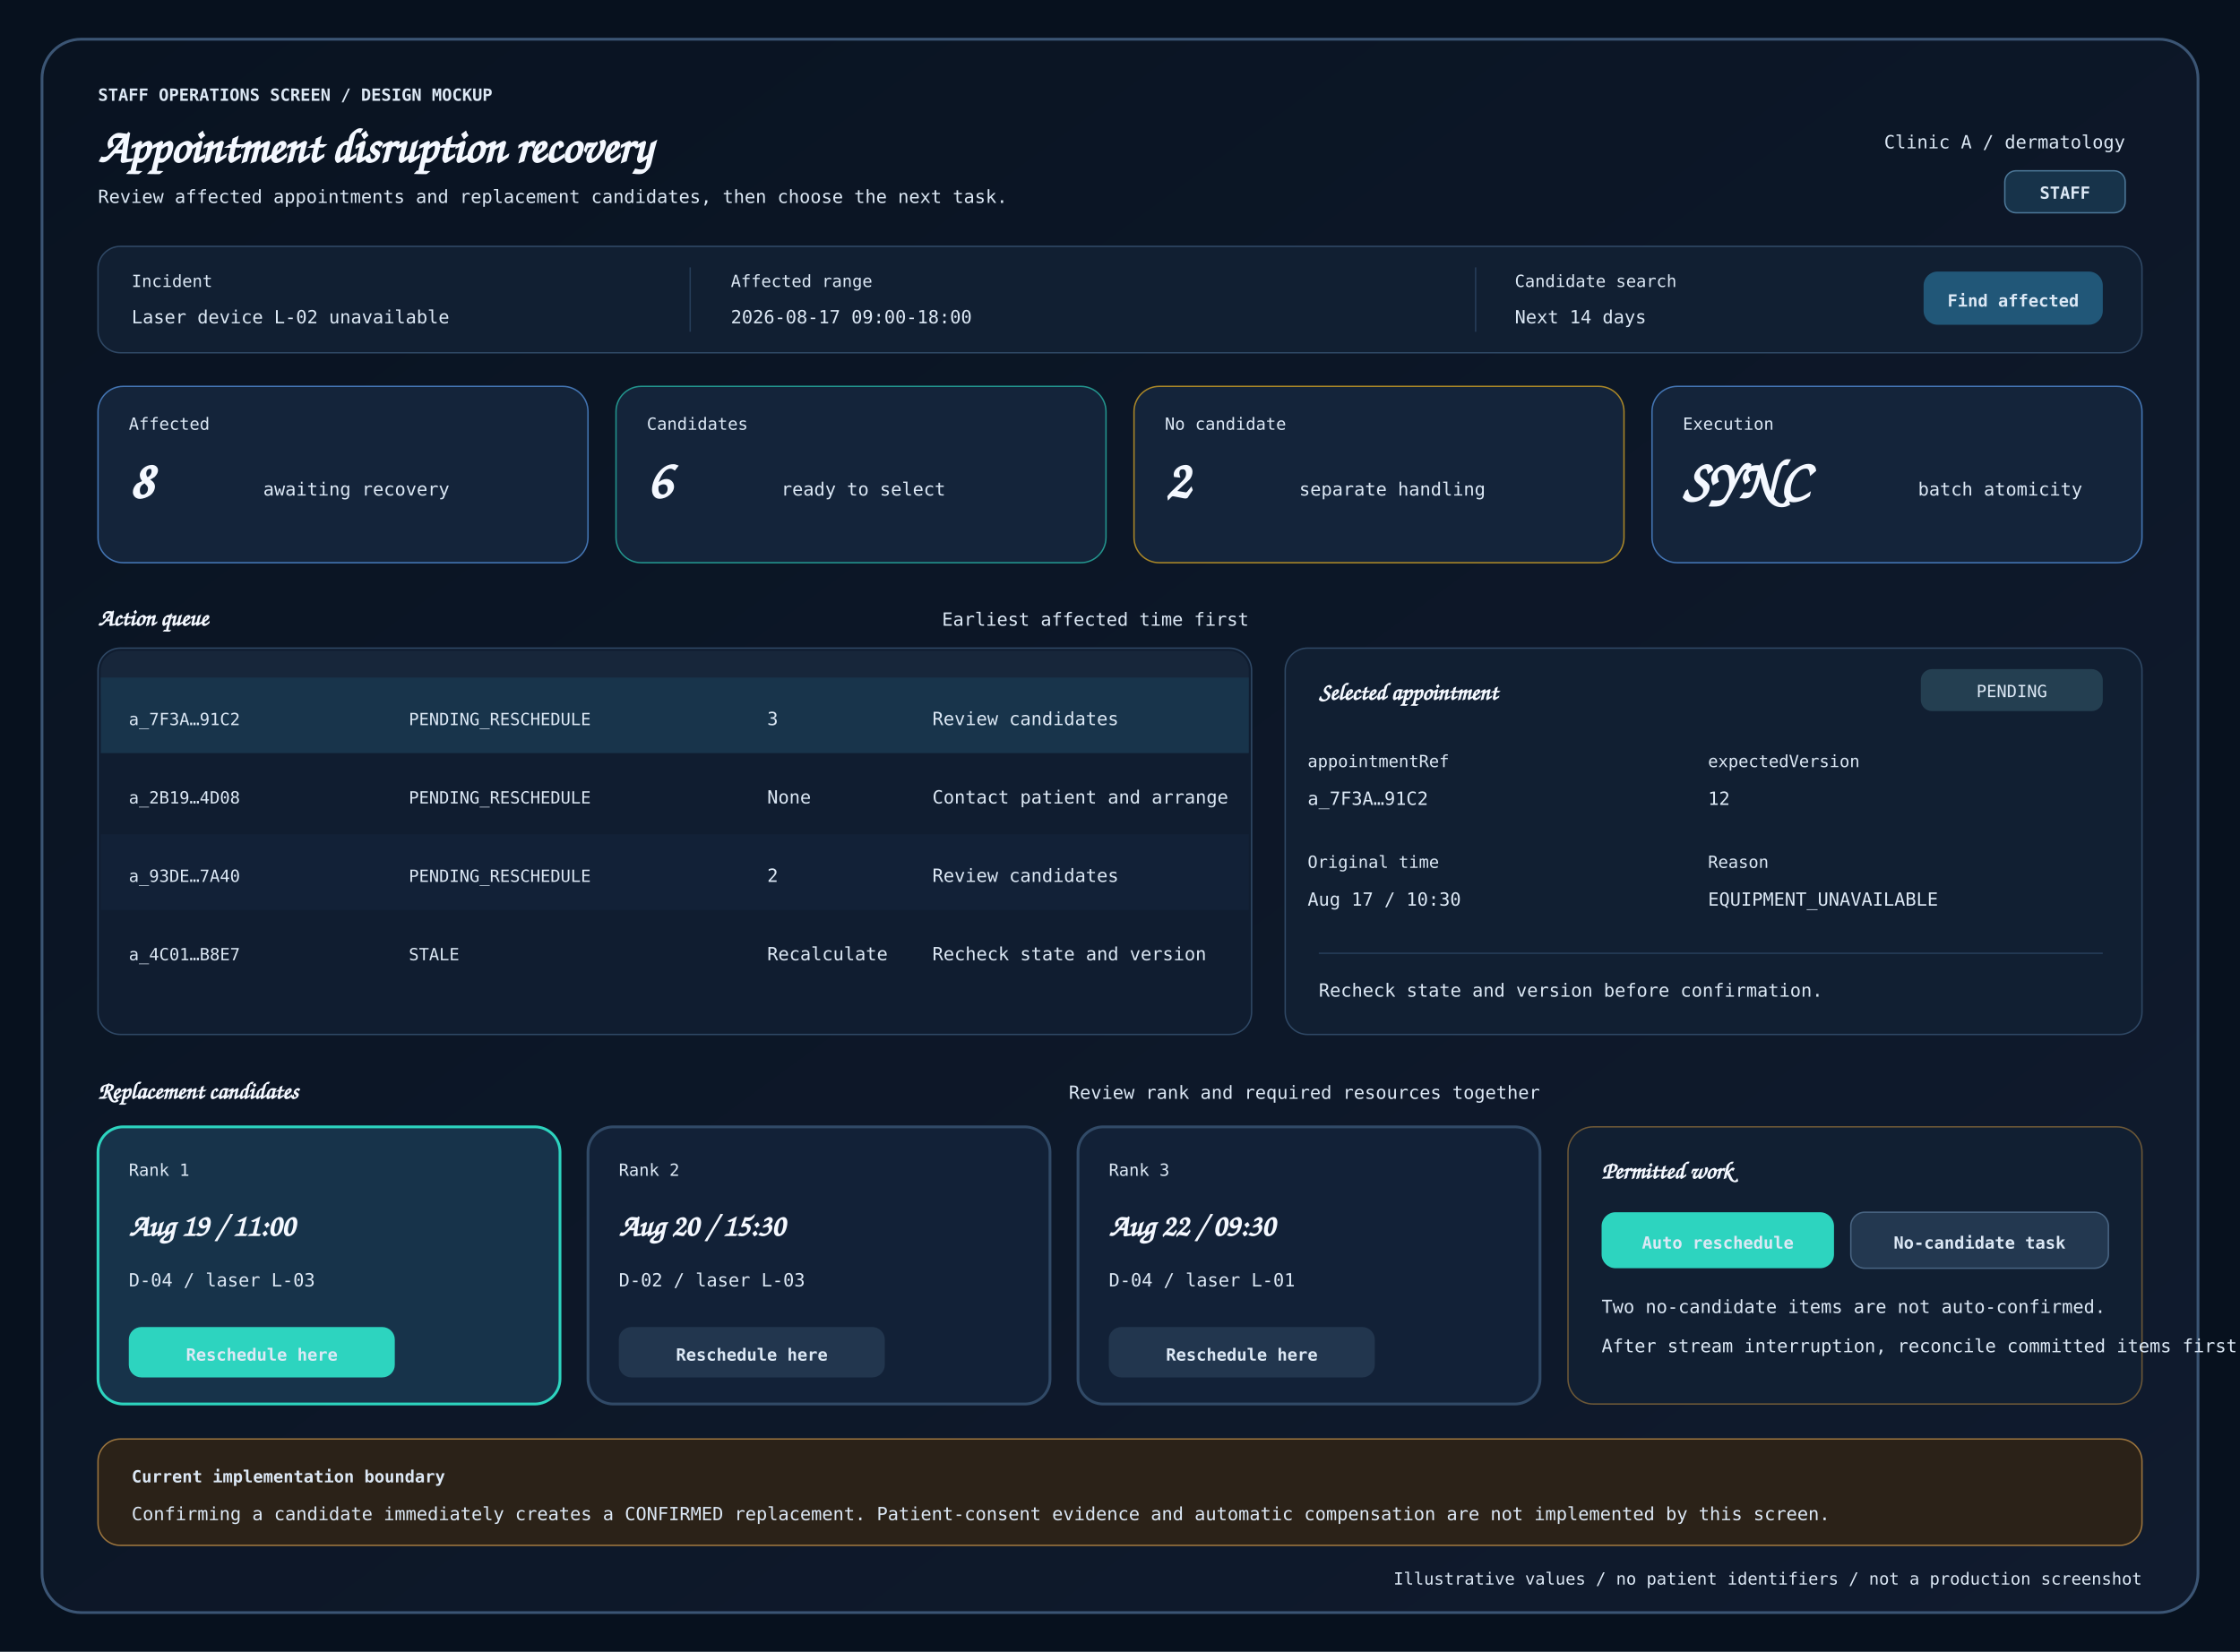
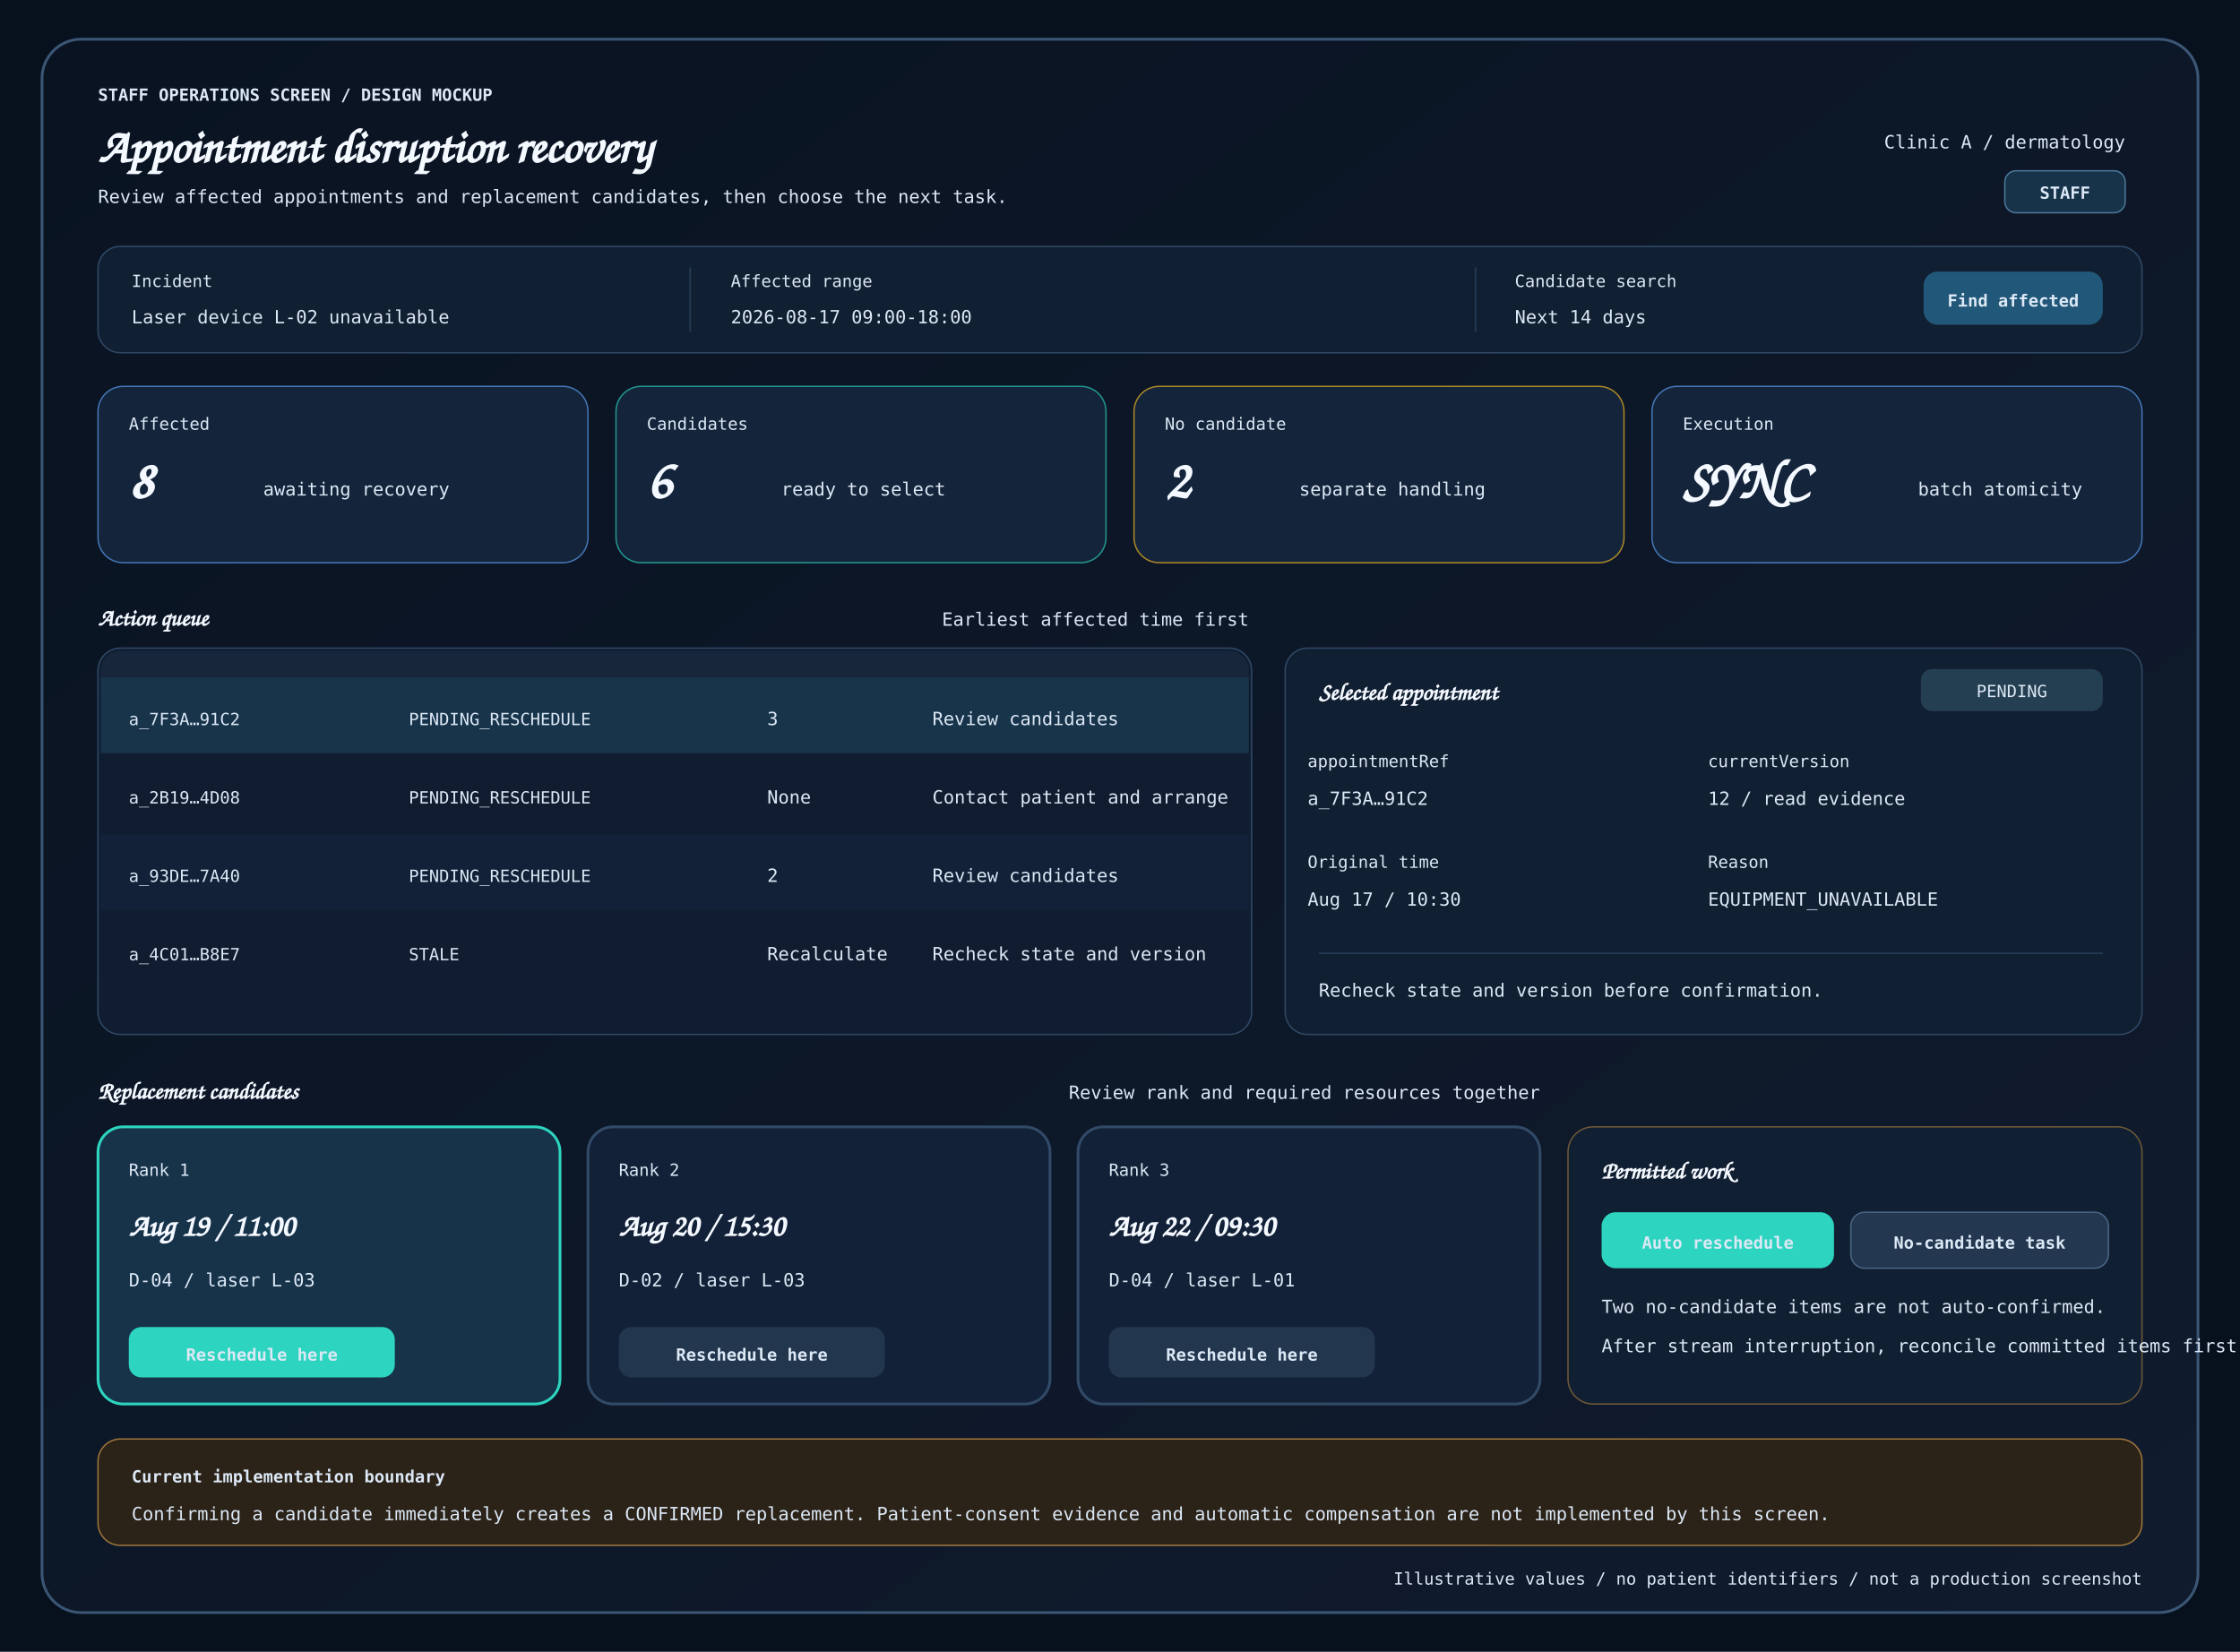
<svg xmlns="http://www.w3.org/2000/svg" width="1600" height="1180" viewBox="0 0 1600 1180" role="img" aria-labelledby="title desc" data-locale="en">
  <defs>
    <linearGradient id="screen-bg" x1="0" y1="0" x2="1" y2="1">
      <stop stop-color="#091321" />
      <stop offset="1" stop-color="#101b2e" />
    </linearGradient>
    <style>
  .ui-title,.ui-section,.ui-card-title{font-family:"Architects Daughter", "Comic Sans MS", cursive;fill:#f4f8ff;font-weight:800}.ui-title{font-size:34px}.ui-section{font-size:17px}.ui-card-title{font-size:22px}.ui-label,.ui-mono,.ui-button{font-family:"Comic Mono", "SFMono-Regular", monospace;fill:#dce8f5}.ui-label{font-size:13px}.ui-mono{font-size:12px}.ui-button{font-size:12px;font-weight:800}.ui-value{font-family:"Architects Daughter", "Comic Sans MS", cursive;fill:#f4f8ff;font-size:39px;font-weight:900}.divider{stroke:#263d59;stroke-width:1}
</style>
  </defs>
  <rect width="1600" height="1180" fill="#07111e" />
  <rect x="30" y="28" width="1540" height="1124" rx="28" fill="url(#screen-bg)" stroke="#3b5574" stroke-width="2" />
  <text class="ui-mono" x="70" y="72" fill="#7fc9ff" font-size="12" font-weight="800">STAFF OPERATIONS SCREEN / DESIGN MOCKUP</text>
  <text class="ui-title" x="70" y="116">Appointment disruption recovery</text>
  <text class="ui-label" x="70" y="145" fill="#9aacc1" font-size="14">Review affected appointments and replacement candidates, then choose the next task.</text>
  <text class="ui-label" x="1518" y="106" fill="#a9bad0" text-anchor="end">Clinic A / dermatology</text>
  <rect x="1432" y="122" width="86" height="30" rx="8" fill="#17334a" stroke="#4c7798" />
  <text class="ui-mono" x="1475" y="142" text-anchor="middle" fill="#7fc9ff" font-weight="800">STAFF</text>
  <rect x="70" y="176" width="1460" height="76" rx="16" fill="#111f32" stroke="#2f4865" />
  <text class="ui-mono" x="94" y="205" fill="#7189a4">Incident</text>
  <text class="ui-label" x="94" y="231">Laser device L-02 unavailable</text>
  <line class="divider" x1="493" y1="191" x2="493" y2="237" />
  <text class="ui-mono" x="522" y="205" fill="#7189a4">Affected range</text>
  <text class="ui-label" x="522" y="231">2026-08-17 09:00-18:00</text>
  <line class="divider" x1="1054" y1="191" x2="1054" y2="237" />
  <text class="ui-mono" x="1082" y="205" fill="#7189a4">Candidate search</text>
  <text class="ui-label" x="1082" y="231">Next 14 days</text>
  <rect x="1374" y="194" width="128" height="38" rx="10" fill="#215778" />
  <text class="ui-button" x="1438" y="219" text-anchor="middle">Find affected</text>
  <rect x="70" y="276" width="350" height="126" rx="18" fill="#14243a" stroke="#60a5fa" stroke-opacity=".65" />
  <text class="ui-mono" x="92" y="307" fill="#91a8c3" font-size="13">Affected</text>
  <text class="ui-value" x="92" y="356">8</text>
  <text class="ui-label" x="188" y="354" fill="#91a8c3" font-size="14">awaiting recovery</text>
  <rect x="440" y="276" width="350" height="126" rx="18" fill="#14243a" stroke="#2dd4bf" stroke-opacity=".65" />
  <text class="ui-mono" x="462" y="307" fill="#91a8c3" font-size="13">Candidates</text>
  <text class="ui-value" x="462" y="356">6</text>
  <text class="ui-label" x="558" y="354" fill="#91a8c3" font-size="14">ready to select</text>
  <rect x="810" y="276" width="350" height="126" rx="18" fill="#14243a" stroke="#fbbf24" stroke-opacity=".65" />
  <text class="ui-mono" x="832" y="307" fill="#91a8c3" font-size="13">No candidate</text>
  <text class="ui-value" x="832" y="356">2</text>
  <text class="ui-label" x="928" y="354" fill="#91a8c3" font-size="14">separate handling</text>
  <rect x="1180" y="276" width="350" height="126" rx="18" fill="#14243a" stroke="#60a5fa" stroke-opacity=".65" />
  <text class="ui-mono" x="1202" y="307" fill="#91a8c3" font-size="13">Execution</text>
  <text class="ui-value" x="1202" y="356">SYNC</text>
  <text class="ui-label" x="1370" y="354" fill="#91a8c3" font-size="14">batch atomicity</text>
  <text class="ui-section" x="70" y="447">Action queue</text>
  <text class="ui-label" x="892" y="447" fill="#7189a4" text-anchor="end">Earliest affected time first</text>
  <rect x="70" y="463" width="824" height="276" rx="16" fill="#101d30" stroke="#2f4865" />
  <rect x="72" y="465" width="820" height="46" rx="14" fill="#17263a" />
  <text class="ui-mono" x="92" y="494" fill="#7189a4">Appointment ref</text>
  <text class="ui-mono" x="292" y="494" fill="#7189a4">Current state</text>
  <text class="ui-mono" x="548" y="494" fill="#7189a4">Candidates</text>
  <text class="ui-mono" x="666" y="494" fill="#7189a4">Next task</text>
  <rect x="72" y="484" width="820" height="54" fill="#18344b" />
  <text class="ui-mono" x="92" y="518">a_7F3A…91C2</text>
  <text class="ui-mono" x="292" y="518" fill="#7fc9ff">PENDING_RESCHEDULE</text>
  <text class="ui-label" x="548" y="518">3</text>
  <text class="ui-label" x="666" y="518">Review candidates</text>
  <rect x="72" y="540" width="820" height="54" fill="#101d30" />
  <text class="ui-mono" x="92" y="574">a_2B19…4D08</text>
  <text class="ui-mono" x="292" y="574" fill="#7fc9ff">PENDING_RESCHEDULE</text>
  <text class="ui-label" x="548" y="574">None</text>
  <text class="ui-label" x="666" y="574">Contact patient and arrange</text>
  <rect x="72" y="596" width="820" height="54" fill="#122137" />
  <text class="ui-mono" x="92" y="630">a_93DE…7A40</text>
  <text class="ui-mono" x="292" y="630" fill="#7fc9ff">PENDING_RESCHEDULE</text>
  <text class="ui-label" x="548" y="630">2</text>
  <text class="ui-label" x="666" y="630">Review candidates</text>
  <rect x="72" y="652" width="820" height="54" fill="#101d30" />
  <text class="ui-mono" x="92" y="686">a_4C01…B8E7</text>
  <text class="ui-mono" x="292" y="686" fill="#fb7185">STALE</text>
  <text class="ui-label" x="548" y="686">Recalculate</text>
  <text class="ui-label" x="666" y="686">Recheck state and version</text>
  <rect x="918" y="463" width="612" height="276" rx="16" fill="#111f32" stroke="#2f4865" />
  <text class="ui-section" x="942" y="500">Selected appointment</text>
  <rect x="1372" y="478" width="130" height="30" rx="8" fill="#243f51" />
  <text class="ui-mono" x="1437" y="498" text-anchor="middle" fill="#74e4d1">PENDING</text>
  <text class="ui-mono" x="934" y="548" fill="#7189a4" font-size="12">appointmentRef</text>
  <text class="ui-label" x="934" y="575" font-size="14">a_7F3A…91C2</text>
-   <text class="ui-mono" x="1220" y="548" fill="#7189a4" font-size="12">expectedVersion</text>
-   <text class="ui-label" x="1220" y="575" font-size="14">12</text>
+   <text class="ui-mono" x="1220" y="548" fill="#7189a4" font-size="12">currentVersion</text>
+   <text class="ui-label" x="1220" y="575" font-size="14">12 / read evidence</text>
  <text class="ui-mono" x="934" y="620" fill="#7189a4" font-size="12">Original time</text>
  <text class="ui-label" x="934" y="647" font-size="14">Aug 17 / 10:30</text>
  <text class="ui-mono" x="1220" y="620" fill="#7189a4" font-size="12">Reason</text>
  <text class="ui-label" x="1220" y="647" font-size="14">EQUIPMENT_UNAVAILABLE</text>
  <line class="divider" x1="942" y1="681" x2="1502" y2="681" />
  <text class="ui-label" x="942" y="712" fill="#fbbf24">Recheck state and version before confirmation.</text>
  <text class="ui-section" x="70" y="785">Replacement candidates</text>
  <text class="ui-label" x="1100" y="785" fill="#7189a4" text-anchor="end">Review rank and required resources together</text>
  <rect x="70" y="805" width="330" height="198" rx="18" fill="#17334a" stroke="#2dd4bf" stroke-width="2" />
  <text class="ui-mono" x="92" y="840" fill="#74e4d1" font-size="13">Rank 1</text>
  <text class="ui-card-title" x="92" y="883">Aug 19 / 11:00</text>
  <text class="ui-label" x="92" y="919" fill="#a9bad0" font-size="14">D-04 / laser L-03</text>
  <rect x="92" y="948" width="190" height="36" rx="9" fill="#2dd4bf" />
  <text class="ui-button" x="187" y="972" text-anchor="middle" fill="#092028">Reschedule here</text>
  <rect x="420" y="805" width="330" height="198" rx="18" fill="#122137" stroke="#314a67" stroke-width="2" />
  <text class="ui-mono" x="442" y="840" fill="#8ea4bd" font-size="13">Rank 2</text>
  <text class="ui-card-title" x="442" y="883">Aug 20 / 15:30</text>
  <text class="ui-label" x="442" y="919" fill="#a9bad0" font-size="14">D-02 / laser L-03</text>
  <rect x="442" y="948" width="190" height="36" rx="9" fill="#22364e" />
  <text class="ui-button" x="537" y="972" text-anchor="middle" fill="#dce8f5">Reschedule here</text>
  <rect x="770" y="805" width="330" height="198" rx="18" fill="#122137" stroke="#314a67" stroke-width="2" />
  <text class="ui-mono" x="792" y="840" fill="#8ea4bd" font-size="13">Rank 3</text>
  <text class="ui-card-title" x="792" y="883">Aug 22 / 09:30</text>
  <text class="ui-label" x="792" y="919" fill="#a9bad0" font-size="14">D-04 / laser L-01</text>
  <rect x="792" y="948" width="190" height="36" rx="9" fill="#22364e" />
  <text class="ui-button" x="887" y="972" text-anchor="middle" fill="#dce8f5">Reschedule here</text>
  <rect x="1120" y="805" width="410" height="198" rx="18" fill="#111f32" stroke="#6d5837" />
  <text class="ui-section" x="1144" y="842">Permitted work</text>
  <rect x="1144" y="866" width="166" height="40" rx="10" fill="#2dd4bf" />
  <text class="ui-button" x="1227" y="892" text-anchor="middle" fill="#092028">Auto reschedule</text>
  <rect x="1322" y="866" width="184" height="40" rx="10" fill="#233850" stroke="#496583" />
  <text class="ui-button" x="1414" y="892" text-anchor="middle">No-candidate task</text>
  <text class="ui-label" x="1144" y="938" fill="#fbbf24">Two no-candidate items are not auto-confirmed.</text>
  <text class="ui-label" x="1144" y="966" fill="#8ea4bd">After stream interruption, reconcile committed items first.</text>
  <rect x="70" y="1028" width="1460" height="76" rx="16" fill="#2b2218" stroke="#9b743d" />
  <text class="ui-mono" x="94" y="1059" fill="#fbbf24" font-weight="800">Current implementation boundary</text>
  <text class="ui-label" x="94" y="1086" fill="#dccbaa">Confirming a candidate immediately creates a CONFIRMED replacement. Patient-consent evidence and automatic compensation are not implemented by this screen.</text>
  <text class="ui-mono" x="1530" y="1132" fill="#6f8299" text-anchor="end">Illustrative values / no patient identifiers / not a production screenshot</text>
</svg>
